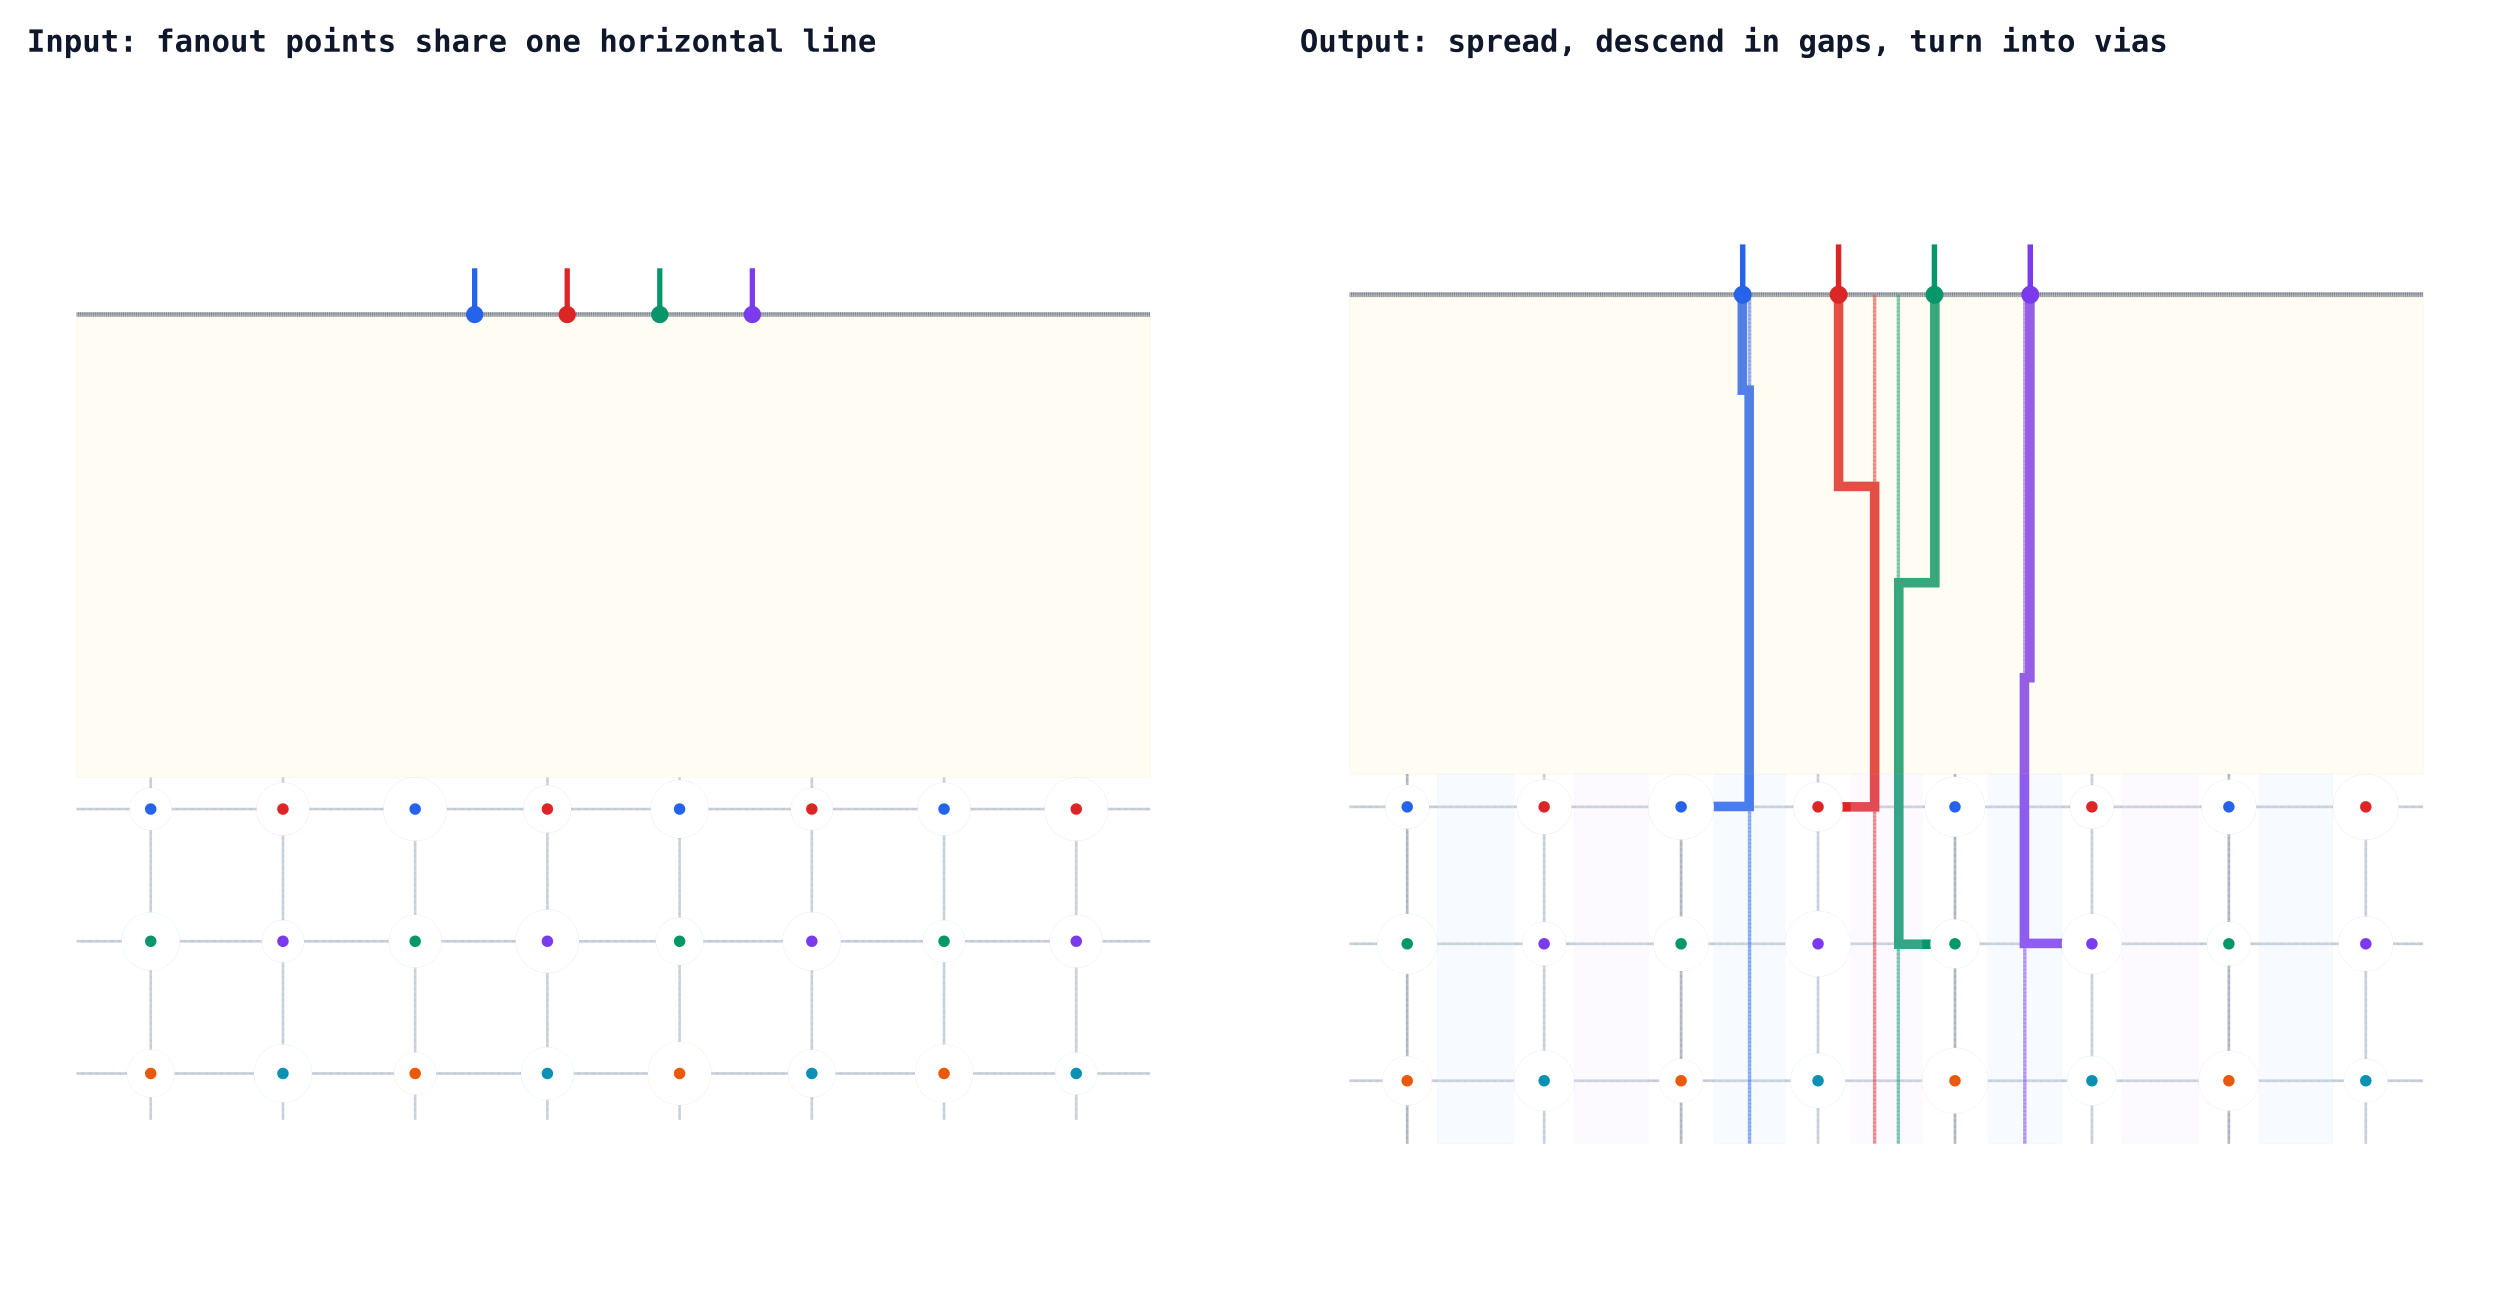
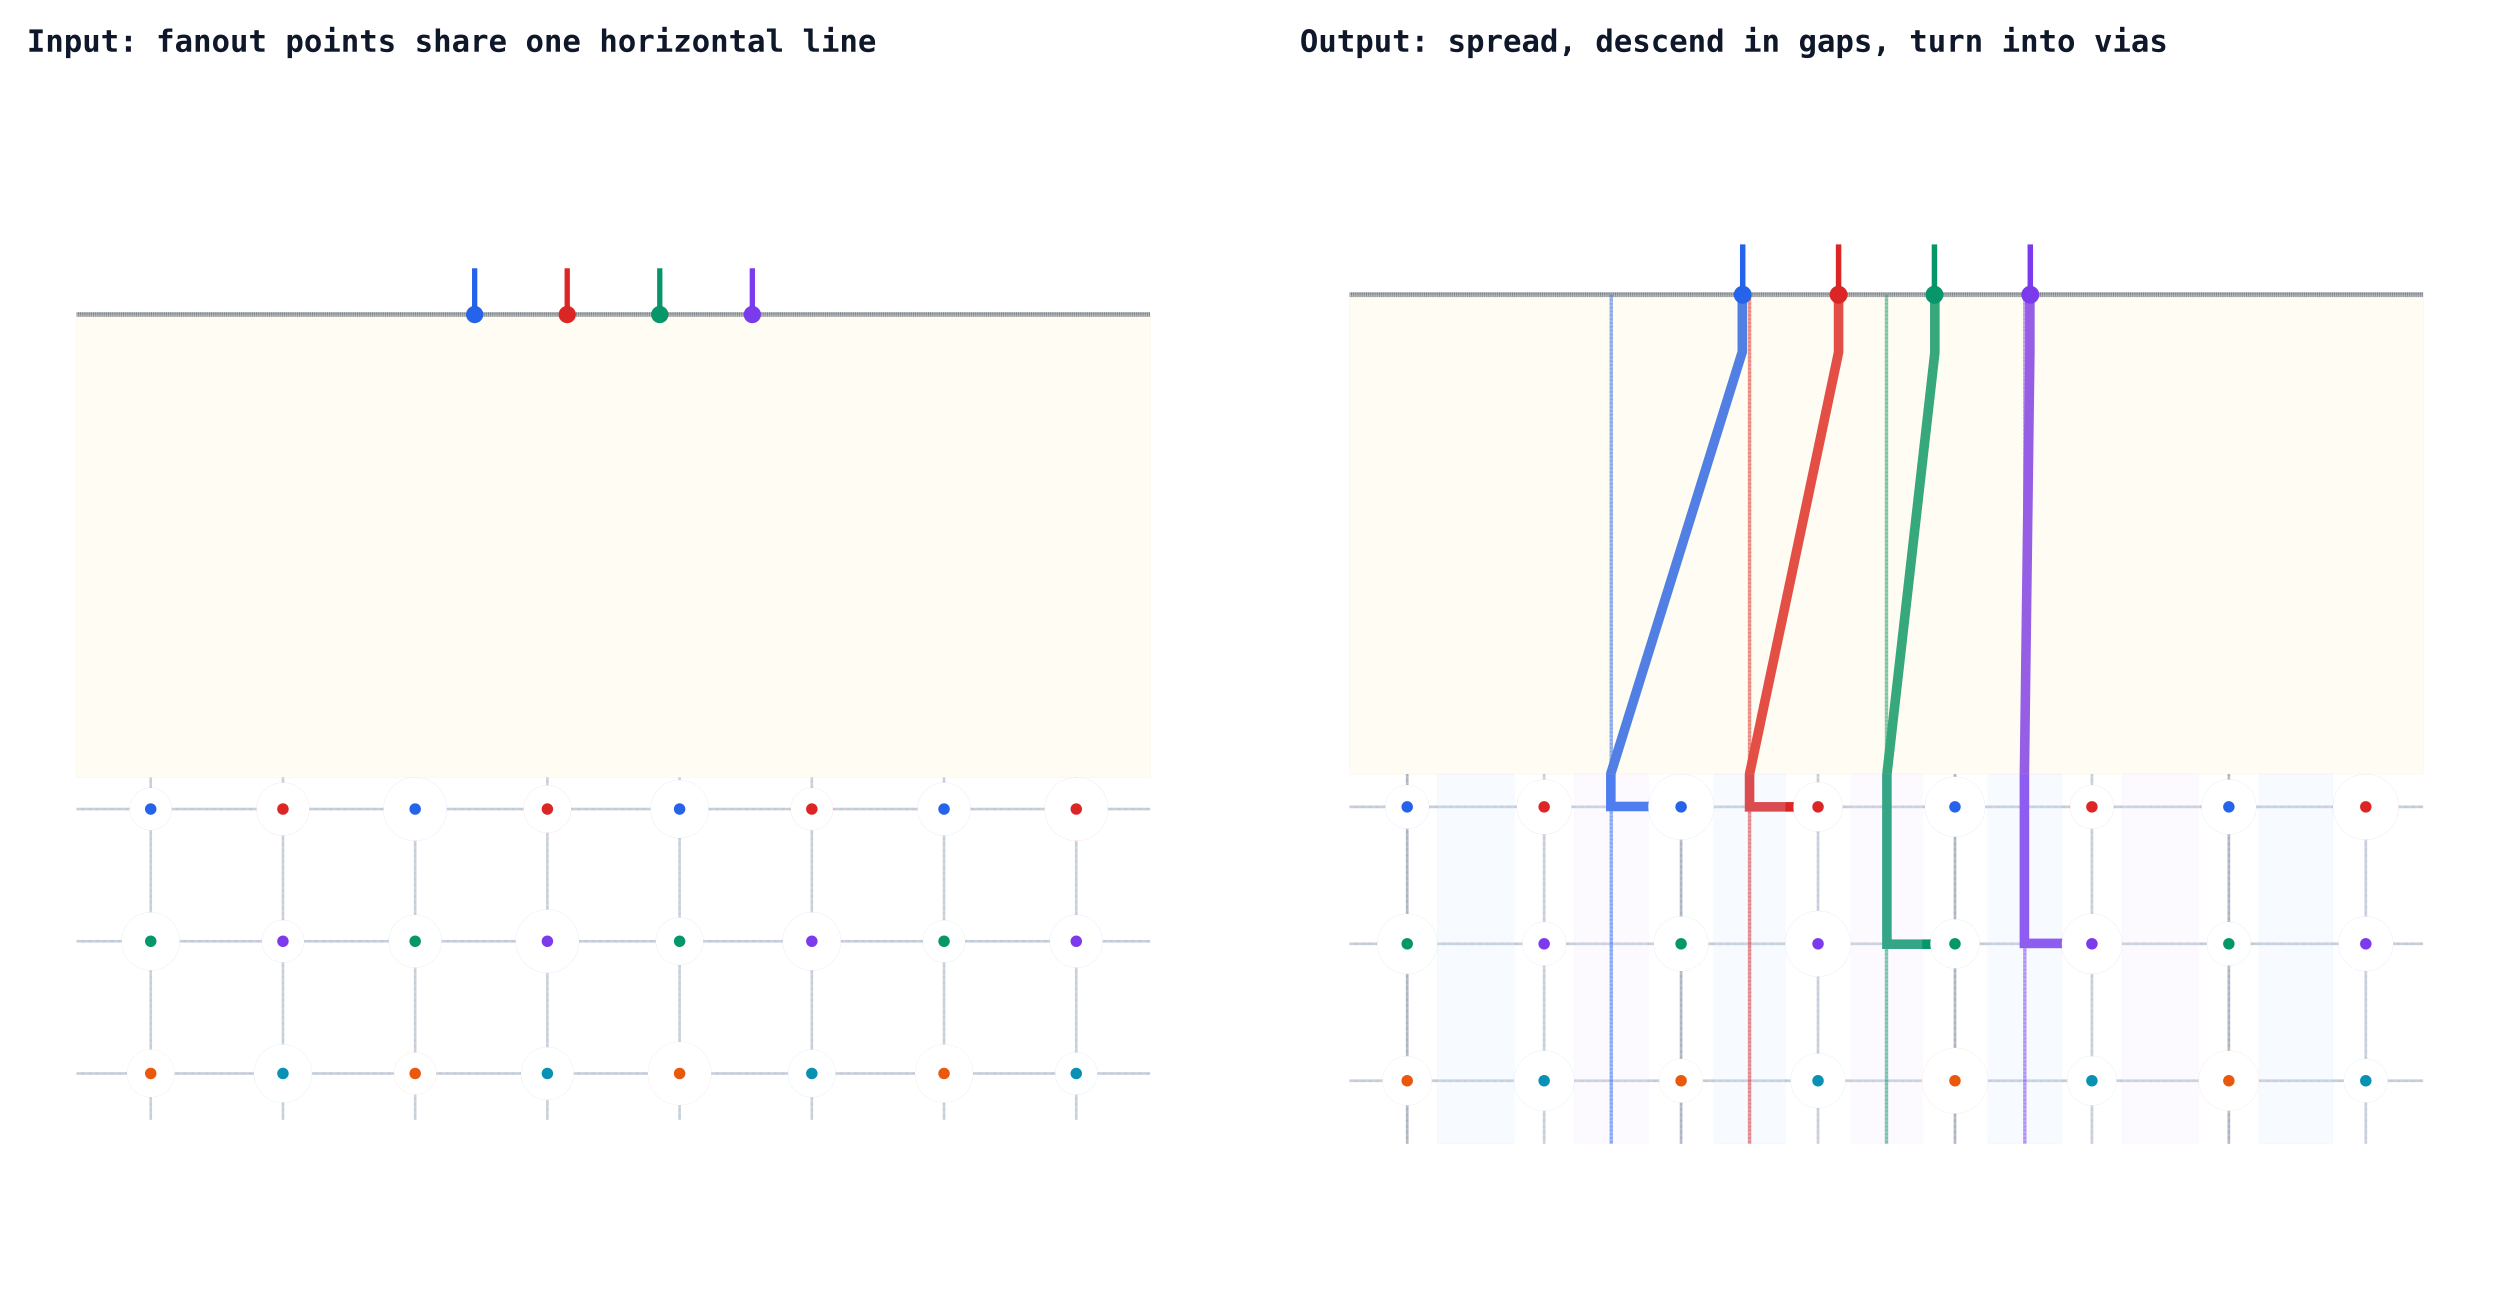
<svg xmlns="http://www.w3.org/2000/svg" width="1304" height="682" viewBox="0 0 1304 682">
  <g transform="translate(0, 0) scale(1, 1) translate(0, 0)">
    <rect width="100%" height="100%" fill="white" />
    <text x="14" y="27" font-family="ui-monospace, monospace" font-size="16" font-weight="700" fill="#0f172a">Input: fanout points share one horizontal line</text>
    <g transform="translate(0 42)">
      <rect width="100%" height="100%" fill="white" />
      <g>
        <polyline data-points="4.9,12.18 4.9,11.48" data-type="line" data-label="N1 incoming fanout" points="247.586,97.931 247.586,122.069" fill="none" stroke="#2563eb" stroke-width="2.759" />
      </g>
      <g>
        <polyline data-points="6.300000000000001,12.18 6.300000000000001,11.48" data-type="line" data-label="N2 incoming fanout" points="295.862,97.931 295.862,122.069" fill="none" stroke="#dc2626" stroke-width="2.759" />
      </g>
      <g>
        <polyline data-points="7.700000000000001,12.18 7.700000000000001,11.48" data-type="line" data-label="N3 incoming fanout" points="344.138,97.931 344.138,122.069" fill="none" stroke="#059669" stroke-width="2.759" />
      </g>
      <g>
        <polyline data-points="9.100000000000001,12.18 9.100000000000001,11.48" data-type="line" data-label="N4 incoming fanout" points="392.414,97.931 392.414,122.069" fill="none" stroke="#7c3aed" stroke-width="2.759" />
      </g>
      <g>
        <polyline data-points="-1.12,11.48 15.120000000000001,11.48" data-type="line" data-label="horizontal fanout line" points="40,122.069 600,122.069" fill="none" stroke="#475569" stroke-width="2.414" stroke-dasharray="0.2 0.14" />
      </g>
      <g>
        <polyline data-points="-1.12,4 15.120000000000001,4" data-type="line" data-label="crossbar row y=4" points="40,380 600,380" fill="none" stroke="#94a3b8" stroke-width="1.379" stroke-dasharray="0.15 0.13" />
      </g>
      <g>
        <polyline data-points="-1.12,2 15.120000000000001,2" data-type="line" data-label="crossbar row y=2" points="40,448.966 600,448.966" fill="none" stroke="#94a3b8" stroke-width="1.379" stroke-dasharray="0.15 0.13" />
      </g>
      <g>
        <polyline data-points="-1.12,0 15.120000000000001,0" data-type="line" data-label="crossbar row y=0" points="40,517.931 600,517.931" fill="none" stroke="#94a3b8" stroke-width="1.379" stroke-dasharray="0.15 0.13" />
      </g>
      <g>
        <polyline data-points="0,-0.7 0,4.48" data-type="line" data-label="column x=0" points="78.621,542.069 78.621,363.448" fill="none" stroke="#94a3b8" stroke-width="1.379" stroke-dasharray="0.12 0.12" />
      </g>
      <g>
        <polyline data-points="2,-0.7 2,4.48" data-type="line" data-label="column x=2" points="147.586,542.069 147.586,363.448" fill="none" stroke="#94a3b8" stroke-width="1.379" stroke-dasharray="0.12 0.12" />
      </g>
      <g>
        <polyline data-points="4,-0.7 4,4.48" data-type="line" data-label="column x=4" points="216.552,542.069 216.552,363.448" fill="none" stroke="#94a3b8" stroke-width="1.379" stroke-dasharray="0.12 0.12" />
      </g>
      <g>
        <polyline data-points="6,-0.7 6,4.48" data-type="line" data-label="column x=6" points="285.517,542.069 285.517,363.448" fill="none" stroke="#94a3b8" stroke-width="1.379" stroke-dasharray="0.12 0.12" />
      </g>
      <g>
        <polyline data-points="8,-0.7 8,4.48" data-type="line" data-label="column x=8" points="354.483,542.069 354.483,363.448" fill="none" stroke="#94a3b8" stroke-width="1.379" stroke-dasharray="0.12 0.12" />
      </g>
      <g>
        <polyline data-points="10,-0.7 10,4.48" data-type="line" data-label="column x=10" points="423.448,542.069 423.448,363.448" fill="none" stroke="#94a3b8" stroke-width="1.379" stroke-dasharray="0.12 0.12" />
      </g>
      <g>
        <polyline data-points="12,-0.7 12,4.48" data-type="line" data-label="column x=12" points="492.414,542.069 492.414,363.448" fill="none" stroke="#94a3b8" stroke-width="1.379" stroke-dasharray="0.12 0.12" />
      </g>
      <g>
        <polyline data-points="14,-0.7 14,4.48" data-type="line" data-label="column x=14" points="561.379,542.069 561.379,363.448" fill="none" stroke="#94a3b8" stroke-width="1.379" stroke-dasharray="0.12 0.12" />
      </g>
      <g>
        <rect data-type="rect" data-label="spread zone" data-x="7" data-y="7.98" x="40" y="122.069" width="560" height="241.379" fill="rgba(254, 243, 199, 0.2)" stroke="#f59e0b" stroke-width="0.029" />
      </g>
      <circle data-type="circle" data-label="" data-x="4.9" data-y="11.48" cx="247.586" cy="122.069" r="4.483" fill="#2563eb" stroke="#0f172a" stroke-width="0.029" />
      <circle data-type="circle" data-label="" data-x="6.300000000000001" data-y="11.48" cx="295.862" cy="122.069" r="4.483" fill="#dc2626" stroke="#0f172a" stroke-width="0.029" />
      <circle data-type="circle" data-label="" data-x="7.700000000000001" data-y="11.48" cx="344.138" cy="122.069" r="4.483" fill="#059669" stroke="#0f172a" stroke-width="0.029" />
      <circle data-type="circle" data-label="" data-x="9.100000000000001" data-y="11.48" cx="392.414" cy="122.069" r="4.483" fill="#7c3aed" stroke="#0f172a" stroke-width="0.029" />
      <circle data-type="circle" data-label="" data-x="0" data-y="4" cx="78.621" cy="380" r="11.034" fill="#ffffff" stroke="#2563eb" stroke-width="0.029" />
      <circle data-type="circle" data-label="" data-x="0" data-y="2" cx="78.621" cy="448.966" r="15.172" fill="#ffffff" stroke="#059669" stroke-width="0.029" />
      <circle data-type="circle" data-label="" data-x="0" data-y="0" cx="78.621" cy="517.931" r="12.414" fill="#ffffff" stroke="#ea580c" stroke-width="0.029" />
      <circle data-type="circle" data-label="" data-x="2" data-y="4" cx="147.586" cy="380" r="13.793" fill="#ffffff" stroke="#dc2626" stroke-width="0.029" />
      <circle data-type="circle" data-label="" data-x="2" data-y="2" cx="147.586" cy="448.966" r="11.034" fill="#ffffff" stroke="#7c3aed" stroke-width="0.029" />
      <circle data-type="circle" data-label="" data-x="2" data-y="0" cx="147.586" cy="517.931" r="15.172" fill="#ffffff" stroke="#0891b2" stroke-width="0.029" />
      <circle data-type="circle" data-label="" data-x="4" data-y="4" cx="216.552" cy="380" r="16.552" fill="#ffffff" stroke="#2563eb" stroke-width="0.029" />
      <circle data-type="circle" data-label="" data-x="4" data-y="2" cx="216.552" cy="448.966" r="13.793" fill="#ffffff" stroke="#059669" stroke-width="0.029" />
      <circle data-type="circle" data-label="" data-x="4" data-y="0" cx="216.552" cy="517.931" r="11.034" fill="#ffffff" stroke="#ea580c" stroke-width="0.029" />
      <circle data-type="circle" data-label="" data-x="6" data-y="4" cx="285.517" cy="380" r="12.414" fill="#ffffff" stroke="#dc2626" stroke-width="0.029" />
      <circle data-type="circle" data-label="" data-x="6" data-y="2" cx="285.517" cy="448.966" r="16.552" fill="#ffffff" stroke="#7c3aed" stroke-width="0.029" />
      <circle data-type="circle" data-label="" data-x="6" data-y="0" cx="285.517" cy="517.931" r="13.793" fill="#ffffff" stroke="#0891b2" stroke-width="0.029" />
      <circle data-type="circle" data-label="" data-x="8" data-y="4" cx="354.483" cy="380" r="15.172" fill="#ffffff" stroke="#2563eb" stroke-width="0.029" />
      <circle data-type="circle" data-label="" data-x="8" data-y="2" cx="354.483" cy="448.966" r="12.414" fill="#ffffff" stroke="#059669" stroke-width="0.029" />
      <circle data-type="circle" data-label="" data-x="8" data-y="0" cx="354.483" cy="517.931" r="16.552" fill="#ffffff" stroke="#ea580c" stroke-width="0.029" />
      <circle data-type="circle" data-label="" data-x="10" data-y="4" cx="423.448" cy="380" r="11.034" fill="#ffffff" stroke="#dc2626" stroke-width="0.029" />
      <circle data-type="circle" data-label="" data-x="10" data-y="2" cx="423.448" cy="448.966" r="15.172" fill="#ffffff" stroke="#7c3aed" stroke-width="0.029" />
      <circle data-type="circle" data-label="" data-x="10" data-y="0" cx="423.448" cy="517.931" r="12.414" fill="#ffffff" stroke="#0891b2" stroke-width="0.029" />
      <circle data-type="circle" data-label="" data-x="12" data-y="4" cx="492.414" cy="380" r="13.793" fill="#ffffff" stroke="#2563eb" stroke-width="0.029" />
      <circle data-type="circle" data-label="" data-x="12" data-y="2" cx="492.414" cy="448.966" r="11.034" fill="#ffffff" stroke="#059669" stroke-width="0.029" />
      <circle data-type="circle" data-label="" data-x="12" data-y="0" cx="492.414" cy="517.931" r="15.172" fill="#ffffff" stroke="#ea580c" stroke-width="0.029" />
      <circle data-type="circle" data-label="" data-x="14" data-y="4" cx="561.379" cy="380" r="16.552" fill="#ffffff" stroke="#dc2626" stroke-width="0.029" />
      <circle data-type="circle" data-label="" data-x="14" data-y="2" cx="561.379" cy="448.966" r="13.793" fill="#ffffff" stroke="#7c3aed" stroke-width="0.029" />
      <circle data-type="circle" data-label="" data-x="14" data-y="0" cx="561.379" cy="517.931" r="11.034" fill="#ffffff" stroke="#0891b2" stroke-width="0.029" />
      <g>
        <circle data-type="point" data-label="N1 fanout" data-x="4.9" data-y="11.48" cx="247.586" cy="122.069" r="3" fill="#2563eb" />
      </g>
      <g>
        <circle data-type="point" data-label="N2 fanout" data-x="6.300000000000001" data-y="11.48" cx="295.862" cy="122.069" r="3" fill="#dc2626" />
      </g>
      <g>
        <circle data-type="point" data-label="N3 fanout" data-x="7.700000000000001" data-y="11.48" cx="344.138" cy="122.069" r="3" fill="#059669" />
      </g>
      <g>
        <circle data-type="point" data-label="N4 fanout" data-x="9.100000000000001" data-y="11.48" cx="392.414" cy="122.069" r="3" fill="#7c3aed" />
      </g>
      <g>
        <circle data-type="point" data-label="N1" data-x="0" data-y="4" cx="78.621" cy="380" r="3" fill="#2563eb" />
      </g>
      <g>
        <circle data-type="point" data-label="N3" data-x="0" data-y="2" cx="78.621" cy="448.966" r="3" fill="#059669" />
      </g>
      <g>
        <circle data-type="point" data-label="N5" data-x="0" data-y="0" cx="78.621" cy="517.931" r="3" fill="#ea580c" />
      </g>
      <g>
        <circle data-type="point" data-label="N2" data-x="2" data-y="4" cx="147.586" cy="380" r="3" fill="#dc2626" />
      </g>
      <g>
        <circle data-type="point" data-label="N4" data-x="2" data-y="2" cx="147.586" cy="448.966" r="3" fill="#7c3aed" />
      </g>
      <g>
        <circle data-type="point" data-label="N6" data-x="2" data-y="0" cx="147.586" cy="517.931" r="3" fill="#0891b2" />
      </g>
      <g>
        <circle data-type="point" data-label="N1" data-x="4" data-y="4" cx="216.552" cy="380" r="3" fill="#2563eb" />
      </g>
      <g>
        <circle data-type="point" data-label="N3" data-x="4" data-y="2" cx="216.552" cy="448.966" r="3" fill="#059669" />
      </g>
      <g>
        <circle data-type="point" data-label="N5" data-x="4" data-y="0" cx="216.552" cy="517.931" r="3" fill="#ea580c" />
      </g>
      <g>
        <circle data-type="point" data-label="N2" data-x="6" data-y="4" cx="285.517" cy="380" r="3" fill="#dc2626" />
      </g>
      <g>
        <circle data-type="point" data-label="N4" data-x="6" data-y="2" cx="285.517" cy="448.966" r="3" fill="#7c3aed" />
      </g>
      <g>
        <circle data-type="point" data-label="N6" data-x="6" data-y="0" cx="285.517" cy="517.931" r="3" fill="#0891b2" />
      </g>
      <g>
        <circle data-type="point" data-label="N1" data-x="8" data-y="4" cx="354.483" cy="380" r="3" fill="#2563eb" />
      </g>
      <g>
        <circle data-type="point" data-label="N3" data-x="8" data-y="2" cx="354.483" cy="448.966" r="3" fill="#059669" />
      </g>
      <g>
        <circle data-type="point" data-label="N5" data-x="8" data-y="0" cx="354.483" cy="517.931" r="3" fill="#ea580c" />
      </g>
      <g>
        <circle data-type="point" data-label="N2" data-x="10" data-y="4" cx="423.448" cy="380" r="3" fill="#dc2626" />
      </g>
      <g>
        <circle data-type="point" data-label="N4" data-x="10" data-y="2" cx="423.448" cy="448.966" r="3" fill="#7c3aed" />
      </g>
      <g>
        <circle data-type="point" data-label="N6" data-x="10" data-y="0" cx="423.448" cy="517.931" r="3" fill="#0891b2" />
      </g>
      <g>
        <circle data-type="point" data-label="N1" data-x="12" data-y="4" cx="492.414" cy="380" r="3" fill="#2563eb" />
      </g>
      <g>
        <circle data-type="point" data-label="N3" data-x="12" data-y="2" cx="492.414" cy="448.966" r="3" fill="#059669" />
      </g>
      <g>
        <circle data-type="point" data-label="N5" data-x="12" data-y="0" cx="492.414" cy="517.931" r="3" fill="#ea580c" />
      </g>
      <g>
        <circle data-type="point" data-label="N2" data-x="14" data-y="4" cx="561.379" cy="380" r="3" fill="#dc2626" />
      </g>
      <g>
        <circle data-type="point" data-label="N4" data-x="14" data-y="2" cx="561.379" cy="448.966" r="3" fill="#7c3aed" />
      </g>
      <g>
        <circle data-type="point" data-label="N6" data-x="14" data-y="0" cx="561.379" cy="517.931" r="3" fill="#0891b2" />
      </g>
      <g id="crosshair" style="display: none">
        <line id="crosshair-h" y1="0" y2="640" stroke="#666" stroke-width="0.5" />
        <line id="crosshair-v" x1="0" x2="640" stroke="#666" stroke-width="0.5" />
        <text id="coordinates" font-family="monospace" font-size="12" fill="#666" />
      </g>
    </g>
  </g>
  <g transform="translate(664, 0) scale(1, 1) translate(0, 0)">
    <rect width="100%" height="100%" fill="white" />
    <text x="14" y="27" font-family="ui-monospace, monospace" font-size="16" font-weight="700" fill="#0f172a">Output: spread, descend in gaps, turn into vias</text>
    <g transform="translate(0 42)">
      <rect width="100%" height="100%" fill="white" />
      <g>
        <polyline data-points="4.9,12.21472 4.9,11.48" data-type="line" data-label="N1 incoming fanout" points="245,85.48 245,111.72" fill="none" stroke="#2563eb" stroke-width="2.857" />
      </g>
      <g>
        <polyline data-points="6.300000000000001,12.21472 6.300000000000001,11.48" data-type="line" data-label="N2 incoming fanout" points="295,85.48 295,111.72" fill="none" stroke="#dc2626" stroke-width="2.857" />
      </g>
      <g>
        <polyline data-points="7.700000000000001,12.21472 7.700000000000001,11.48" data-type="line" data-label="N3 incoming fanout" points="345,85.48 345,111.72" fill="none" stroke="#059669" stroke-width="2.857" />
      </g>
      <g>
        <polyline data-points="9.100000000000001,12.21472 9.100000000000001,11.48" data-type="line" data-label="N4 incoming fanout" points="395,85.48 395,111.72" fill="none" stroke="#7c3aed" stroke-width="2.857" />
      </g>
      <g>
        <polyline data-points="-0.84,11.48 14.84,11.48" data-type="line" data-label="horizontal fanout line" points="40,111.72 600,111.72" fill="none" stroke="#475569" stroke-width="2.5" stroke-dasharray="0.2 0.14" />
      </g>
      <g>
        <polyline data-points="-0.84,4 14.84,4" data-type="line" data-label="crossbar row y=4" points="40,378.863 600,378.863" fill="none" stroke="#94a3b8" stroke-width="1.429" stroke-dasharray="0.15 0.13" />
      </g>
      <g>
        <polyline data-points="-0.84,2 14.84,2" data-type="line" data-label="crossbar row y=2" points="40,450.291 600,450.291" fill="none" stroke="#94a3b8" stroke-width="1.429" stroke-dasharray="0.15 0.13" />
      </g>
      <g>
        <polyline data-points="-0.84,0 14.84,0" data-type="line" data-label="crossbar row y=0" points="40,521.72 600,521.72" fill="none" stroke="#94a3b8" stroke-width="1.429" stroke-dasharray="0.15 0.13" />
      </g>
      <g>
        <polyline data-points="0,-0.9184000000000001 0,4.48" data-type="line" data-label="crossbar column x=0" points="70,554.52 70,361.72" fill="none" stroke="#64748b" stroke-width="1.429" stroke-dasharray="0.12 0.12" />
      </g>
      <g>
        <polyline data-points="2,-0.9184000000000001 2,4.48" data-type="line" data-label="crossbar column x=2" points="141.429,554.52 141.429,361.72" fill="none" stroke="#94a3b8" stroke-width="1.429" stroke-dasharray="0.12 0.12" />
      </g>
      <g>
        <polyline data-points="4,-0.9184000000000001 4,4.48" data-type="line" data-label="crossbar column x=4" points="212.857,554.52 212.857,361.72" fill="none" stroke="#64748b" stroke-width="1.429" stroke-dasharray="0.12 0.12" />
      </g>
      <g>
        <polyline data-points="6,-0.9184000000000001 6,4.48" data-type="line" data-label="crossbar column x=6" points="284.286,554.52 284.286,361.72" fill="none" stroke="#94a3b8" stroke-width="1.429" stroke-dasharray="0.12 0.12" />
      </g>
      <g>
        <polyline data-points="8,-0.9184000000000001 8,4.48" data-type="line" data-label="crossbar column x=8" points="355.714,554.52 355.714,361.72" fill="none" stroke="#64748b" stroke-width="1.429" stroke-dasharray="0.12 0.12" />
      </g>
      <g>
        <polyline data-points="10,-0.9184000000000001 10,4.48" data-type="line" data-label="crossbar column x=10" points="427.143,554.52 427.143,361.72" fill="none" stroke="#94a3b8" stroke-width="1.429" stroke-dasharray="0.12 0.12" />
      </g>
      <g>
        <polyline data-points="12,-0.9184000000000001 12,4.48" data-type="line" data-label="crossbar column x=12" points="498.571,554.52 498.571,361.72" fill="none" stroke="#64748b" stroke-width="1.429" stroke-dasharray="0.12 0.12" />
      </g>
      <g>
        <polyline data-points="14,-0.9184000000000001 14,4.48" data-type="line" data-label="crossbar column x=14" points="570,554.52 570,361.72" fill="none" stroke="#94a3b8" stroke-width="1.429" stroke-dasharray="0.12 0.12" />
      </g>
      <g>
-         <polyline data-points="5,-0.9184000000000001 5,11.48" data-type="line" data-label="N1 gap track" points="248.571,554.52 248.571,111.72" fill="none" stroke="#2563eb" stroke-width="1.786" stroke-dasharray="0.18 0.12" />
-       </g>
-       <g>
-         <polyline data-points="6.826666666666667,-0.9184000000000001 6.826666666666667,11.48" data-type="line" data-label="N2 gap track" points="313.81,554.52 313.81,111.72" fill="none" stroke="#dc2626" stroke-width="1.786" stroke-dasharray="0.18 0.12" />
-       </g>
-       <g>
-         <polyline data-points="7.173333333333333,-0.9184000000000001 7.173333333333333,11.48" data-type="line" data-label="N3 gap track" points="326.19,554.52 326.19,111.72" fill="none" stroke="#059669" stroke-width="1.786" stroke-dasharray="0.18 0.12" />
+         <polyline data-points="2.98,-0.9184000000000001 2.98,11.48" data-type="line" data-label="N1 gap track" points="176.429,554.52 176.429,111.72" fill="none" stroke="#2563eb" stroke-width="1.786" stroke-dasharray="0.18 0.12" />
+       </g>
+       <g>
+         <polyline data-points="5,-0.9184000000000001 5,11.48" data-type="line" data-label="N2 gap track" points="248.571,554.52 248.571,111.72" fill="none" stroke="#dc2626" stroke-width="1.786" stroke-dasharray="0.18 0.12" />
+       </g>
+       <g>
+         <polyline data-points="7,-0.9184000000000001 7,11.48" data-type="line" data-label="N3 gap track" points="320,554.52 320,111.72" fill="none" stroke="#059669" stroke-width="1.786" stroke-dasharray="0.18 0.12" />
      </g>
      <g>
        <polyline data-points="9.02,-0.9184000000000001 9.02,11.48" data-type="line" data-label="N4 gap track" points="392.143,554.52 392.143,111.72" fill="none" stroke="#7c3aed" stroke-width="1.786" stroke-dasharray="0.18 0.12" />
      </g>
      <g>
-         <polyline data-points="4.894,11.486 4.894,10.086 4.994,10.086 4.994,4.006 3.994,4.006" data-type="line" data-label="N1: gap 2, turn left (visual offset only)" points="244.786,111.506 244.786,161.506 248.357,161.506 248.357,378.649 212.643,378.649" fill="none" stroke="#2563eb" stroke-width="5" />
-       </g>
-       <g>
-         <polyline data-points="6.300000000000001,11.48 6.300000000000001,8.68 6.826666666666667,8.68 6.826666666666667,4 6,4" data-type="line" data-label="N2: gap 3, turn left (visual offset only)" points="295,111.72 295,211.72 313.81,211.72 313.81,378.863 284.286,378.863" fill="none" stroke="#dc2626" stroke-width="5" />
-       </g>
-       <g>
-         <polyline data-points="7.706000000000001,11.474 7.706000000000001,7.274 7.179333333333333,7.274 7.179333333333333,1.994 8.006,1.994" data-type="line" data-label="N3: gap 3, turn right (visual offset only)" points="345.214,111.934 345.214,261.934 326.405,261.934 326.405,450.506 355.929,450.506" fill="none" stroke="#059669" stroke-width="5" />
-       </g>
-       <g>
-         <polyline data-points="9.094000000000001,11.486 9.094000000000001,5.886 9.014,5.886 9.014,2.006 9.994,2.006" data-type="line" data-label="N4: gap 4, turn right (visual offset only)" points="394.786,111.506 394.786,311.506 391.929,311.506 391.929,450.077 426.929,450.077" fill="none" stroke="#7c3aed" stroke-width="5" />
+         <polyline data-points="4.894,11.486 4.894,10.646 2.974,4.486000000000001 2.974,4.006 3.994,4.006" data-type="line" data-label="N1: gap 1, turn right (visual offset only)" points="244.786,111.506 244.786,141.506 176.214,361.506 176.214,378.649 212.643,378.649" fill="none" stroke="#2563eb" stroke-width="5" />
+       </g>
+       <g>
+         <polyline data-points="6.300000000000001,11.48 6.300000000000001,10.64 5,4.48 5,4 6,4" data-type="line" data-label="N2: gap 2, turn right (visual offset only)" points="295,111.72 295,141.72 248.571,361.72 248.571,378.863 284.286,378.863" fill="none" stroke="#dc2626" stroke-width="5" />
+       </g>
+       <g>
+         <polyline data-points="7.706000000000001,11.474 7.706000000000001,10.634 7.006,4.474 7.006,1.994 8.006,1.994" data-type="line" data-label="N3: gap 3, turn right (visual offset only)" points="345.214,111.934 345.214,141.934 320.214,361.934 320.214,450.506 355.929,450.506" fill="none" stroke="#059669" stroke-width="5" />
+       </g>
+       <g>
+         <polyline data-points="9.094000000000001,11.486 9.094000000000001,10.646 9.014,4.486000000000001 9.014,2.006 9.994,2.006" data-type="line" data-label="N4: gap 4, turn right (visual offset only)" points="394.786,111.506 394.786,141.506 391.929,361.506 391.929,450.077 426.929,450.077" fill="none" stroke="#7c3aed" stroke-width="5" />
      </g>
      <g>
        <rect data-type="rect" data-label="column gap 0" data-x="1" data-y="1.7808000000000002" x="85.714" y="361.72" width="40" height="192.8" fill="rgba(219, 234, 254, 0.2)" stroke="#93c5fd" stroke-width="0.028" />
      </g>
      <g>
        <rect data-type="rect" data-label="column gap 1" data-x="2.98" data-y="1.7808000000000002" x="157.143" y="361.72" width="38.571" height="192.8" fill="rgba(243, 232, 255, 0.2)" stroke="#d8b4fe" stroke-width="0.028" />
      </g>
      <g>
        <rect data-type="rect" data-label="column gap 2" data-x="5" data-y="1.7808000000000002" x="230" y="361.72" width="37.143" height="192.8" fill="rgba(219, 234, 254, 0.2)" stroke="#93c5fd" stroke-width="0.028" />
      </g>
      <g>
        <rect data-type="rect" data-label="column gap 3" data-x="7" data-y="1.7808000000000002" x="301.429" y="361.72" width="37.143" height="192.8" fill="rgba(243, 232, 255, 0.2)" stroke="#d8b4fe" stroke-width="0.028" />
      </g>
      <g>
        <rect data-type="rect" data-label="column gap 4" data-x="9.02" data-y="1.7808000000000002" x="372.857" y="361.72" width="38.571" height="192.8" fill="rgba(219, 234, 254, 0.2)" stroke="#93c5fd" stroke-width="0.028" />
      </g>
      <g>
        <rect data-type="rect" data-label="column gap 5" data-x="11" data-y="1.7808000000000002" x="442.857" y="361.72" width="40" height="192.8" fill="rgba(243, 232, 255, 0.2)" stroke="#d8b4fe" stroke-width="0.028" />
      </g>
      <g>
        <rect data-type="rect" data-label="column gap 6" data-x="12.98" data-y="1.7808000000000002" x="514.286" y="361.72" width="38.571" height="192.8" fill="rgba(219, 234, 254, 0.2)" stroke="#93c5fd" stroke-width="0.028" />
      </g>
      <g>
        <rect data-type="rect" data-label="spread zone" data-x="7" data-y="7.98" x="40" y="111.72" width="560" height="250" fill="rgba(254, 243, 199, 0.2)" stroke="#f59e0b" stroke-width="0.028" />
      </g>
      <circle data-type="circle" data-label="" data-x="4.9" data-y="11.48" cx="245" cy="111.72" r="4.643" fill="#2563eb" stroke="#0f172a" stroke-width="0.028" />
      <circle data-type="circle" data-label="" data-x="6.300000000000001" data-y="11.48" cx="295" cy="111.72" r="4.643" fill="#dc2626" stroke="#0f172a" stroke-width="0.028" />
      <circle data-type="circle" data-label="" data-x="7.700000000000001" data-y="11.48" cx="345" cy="111.72" r="4.643" fill="#059669" stroke="#0f172a" stroke-width="0.028" />
      <circle data-type="circle" data-label="" data-x="9.100000000000001" data-y="11.48" cx="395" cy="111.72" r="4.643" fill="#7c3aed" stroke="#0f172a" stroke-width="0.028" />
      <circle data-type="circle" data-label="" data-x="0" data-y="4" cx="70" cy="378.863" r="11.429" fill="#ffffff" stroke="#2563eb" stroke-width="0.028" />
      <circle data-type="circle" data-label="" data-x="0" data-y="2" cx="70" cy="450.291" r="15.714" fill="#ffffff" stroke="#059669" stroke-width="0.028" />
      <circle data-type="circle" data-label="" data-x="0" data-y="0" cx="70" cy="521.72" r="12.857" fill="#ffffff" stroke="#ea580c" stroke-width="0.028" />
      <circle data-type="circle" data-label="" data-x="2" data-y="4" cx="141.429" cy="378.863" r="14.286" fill="#ffffff" stroke="#dc2626" stroke-width="0.028" />
      <circle data-type="circle" data-label="" data-x="2" data-y="2" cx="141.429" cy="450.291" r="11.429" fill="#ffffff" stroke="#7c3aed" stroke-width="0.028" />
      <circle data-type="circle" data-label="" data-x="2" data-y="0" cx="141.429" cy="521.72" r="15.714" fill="#ffffff" stroke="#0891b2" stroke-width="0.028" />
      <circle data-type="circle" data-label="" data-x="4" data-y="4" cx="212.857" cy="378.863" r="17.143" fill="#ffffff" stroke="#2563eb" stroke-width="0.028" />
      <circle data-type="circle" data-label="" data-x="4" data-y="2" cx="212.857" cy="450.291" r="14.286" fill="#ffffff" stroke="#059669" stroke-width="0.028" />
      <circle data-type="circle" data-label="" data-x="4" data-y="0" cx="212.857" cy="521.72" r="11.429" fill="#ffffff" stroke="#ea580c" stroke-width="0.028" />
      <circle data-type="circle" data-label="" data-x="6" data-y="4" cx="284.286" cy="378.863" r="12.857" fill="#ffffff" stroke="#dc2626" stroke-width="0.028" />
      <circle data-type="circle" data-label="" data-x="6" data-y="2" cx="284.286" cy="450.291" r="17.143" fill="#ffffff" stroke="#7c3aed" stroke-width="0.028" />
      <circle data-type="circle" data-label="" data-x="6" data-y="0" cx="284.286" cy="521.72" r="14.286" fill="#ffffff" stroke="#0891b2" stroke-width="0.028" />
      <circle data-type="circle" data-label="" data-x="8" data-y="4" cx="355.714" cy="378.863" r="15.714" fill="#ffffff" stroke="#2563eb" stroke-width="0.028" />
      <circle data-type="circle" data-label="" data-x="8" data-y="2" cx="355.714" cy="450.291" r="12.857" fill="#ffffff" stroke="#059669" stroke-width="0.028" />
      <circle data-type="circle" data-label="" data-x="8" data-y="0" cx="355.714" cy="521.72" r="17.143" fill="#ffffff" stroke="#ea580c" stroke-width="0.028" />
      <circle data-type="circle" data-label="" data-x="10" data-y="4" cx="427.143" cy="378.863" r="11.429" fill="#ffffff" stroke="#dc2626" stroke-width="0.028" />
      <circle data-type="circle" data-label="" data-x="10" data-y="2" cx="427.143" cy="450.291" r="15.714" fill="#ffffff" stroke="#7c3aed" stroke-width="0.028" />
      <circle data-type="circle" data-label="" data-x="10" data-y="0" cx="427.143" cy="521.72" r="12.857" fill="#ffffff" stroke="#0891b2" stroke-width="0.028" />
      <circle data-type="circle" data-label="" data-x="12" data-y="4" cx="498.571" cy="378.863" r="14.286" fill="#ffffff" stroke="#2563eb" stroke-width="0.028" />
      <circle data-type="circle" data-label="" data-x="12" data-y="2" cx="498.571" cy="450.291" r="11.429" fill="#ffffff" stroke="#059669" stroke-width="0.028" />
      <circle data-type="circle" data-label="" data-x="12" data-y="0" cx="498.571" cy="521.72" r="15.714" fill="#ffffff" stroke="#ea580c" stroke-width="0.028" />
      <circle data-type="circle" data-label="" data-x="14" data-y="4" cx="570" cy="378.863" r="17.143" fill="#ffffff" stroke="#dc2626" stroke-width="0.028" />
      <circle data-type="circle" data-label="" data-x="14" data-y="2" cx="570" cy="450.291" r="14.286" fill="#ffffff" stroke="#7c3aed" stroke-width="0.028" />
      <circle data-type="circle" data-label="" data-x="14" data-y="0" cx="570" cy="521.72" r="11.429" fill="#ffffff" stroke="#0891b2" stroke-width="0.028" />
      <g>
        <circle data-type="point" data-label="N1 fanout" data-x="4.9" data-y="11.48" cx="245" cy="111.72" r="3" fill="#2563eb" />
      </g>
      <g>
        <circle data-type="point" data-label="N2 fanout" data-x="6.300000000000001" data-y="11.48" cx="295" cy="111.72" r="3" fill="#dc2626" />
      </g>
      <g>
        <circle data-type="point" data-label="N3 fanout" data-x="7.700000000000001" data-y="11.48" cx="345" cy="111.72" r="3" fill="#059669" />
      </g>
      <g>
        <circle data-type="point" data-label="N4 fanout" data-x="9.100000000000001" data-y="11.48" cx="395" cy="111.72" r="3" fill="#7c3aed" />
      </g>
      <g>
        <circle data-type="point" data-label="N1 via" data-x="0" data-y="4" cx="70" cy="378.863" r="3" fill="#2563eb" />
      </g>
      <g>
        <circle data-type="point" data-label="N3 via" data-x="0" data-y="2" cx="70" cy="450.291" r="3" fill="#059669" />
      </g>
      <g>
        <circle data-type="point" data-label="N5 via" data-x="0" data-y="0" cx="70" cy="521.72" r="3" fill="#ea580c" />
      </g>
      <g>
        <circle data-type="point" data-label="N2 via" data-x="2" data-y="4" cx="141.429" cy="378.863" r="3" fill="#dc2626" />
      </g>
      <g>
        <circle data-type="point" data-label="N4 via" data-x="2" data-y="2" cx="141.429" cy="450.291" r="3" fill="#7c3aed" />
      </g>
      <g>
        <circle data-type="point" data-label="N6 via" data-x="2" data-y="0" cx="141.429" cy="521.72" r="3" fill="#0891b2" />
      </g>
      <g>
        <circle data-type="point" data-label="N1 via" data-x="4" data-y="4" cx="212.857" cy="378.863" r="3" fill="#2563eb" />
      </g>
      <g>
        <circle data-type="point" data-label="N3 via" data-x="4" data-y="2" cx="212.857" cy="450.291" r="3" fill="#059669" />
      </g>
      <g>
        <circle data-type="point" data-label="N5 via" data-x="4" data-y="0" cx="212.857" cy="521.72" r="3" fill="#ea580c" />
      </g>
      <g>
        <circle data-type="point" data-label="N2 via" data-x="6" data-y="4" cx="284.286" cy="378.863" r="3" fill="#dc2626" />
      </g>
      <g>
        <circle data-type="point" data-label="N4 via" data-x="6" data-y="2" cx="284.286" cy="450.291" r="3" fill="#7c3aed" />
      </g>
      <g>
        <circle data-type="point" data-label="N6 via" data-x="6" data-y="0" cx="284.286" cy="521.72" r="3" fill="#0891b2" />
      </g>
      <g>
        <circle data-type="point" data-label="N1 via" data-x="8" data-y="4" cx="355.714" cy="378.863" r="3" fill="#2563eb" />
      </g>
      <g>
        <circle data-type="point" data-label="N3 via" data-x="8" data-y="2" cx="355.714" cy="450.291" r="3" fill="#059669" />
      </g>
      <g>
        <circle data-type="point" data-label="N5 via" data-x="8" data-y="0" cx="355.714" cy="521.72" r="3" fill="#ea580c" />
      </g>
      <g>
        <circle data-type="point" data-label="N2 via" data-x="10" data-y="4" cx="427.143" cy="378.863" r="3" fill="#dc2626" />
      </g>
      <g>
        <circle data-type="point" data-label="N4 via" data-x="10" data-y="2" cx="427.143" cy="450.291" r="3" fill="#7c3aed" />
      </g>
      <g>
        <circle data-type="point" data-label="N6 via" data-x="10" data-y="0" cx="427.143" cy="521.72" r="3" fill="#0891b2" />
      </g>
      <g>
        <circle data-type="point" data-label="N1 via" data-x="12" data-y="4" cx="498.571" cy="378.863" r="3" fill="#2563eb" />
      </g>
      <g>
        <circle data-type="point" data-label="N3 via" data-x="12" data-y="2" cx="498.571" cy="450.291" r="3" fill="#059669" />
      </g>
      <g>
        <circle data-type="point" data-label="N5 via" data-x="12" data-y="0" cx="498.571" cy="521.72" r="3" fill="#ea580c" />
      </g>
      <g>
        <circle data-type="point" data-label="N2 via" data-x="14" data-y="4" cx="570" cy="378.863" r="3" fill="#dc2626" />
      </g>
      <g>
        <circle data-type="point" data-label="N4 via" data-x="14" data-y="2" cx="570" cy="450.291" r="3" fill="#7c3aed" />
      </g>
      <g>
        <circle data-type="point" data-label="N6 via" data-x="14" data-y="0" cx="570" cy="521.72" r="3" fill="#0891b2" />
      </g>
      <g id="crosshair__stack1" style="display: none">
        <line id="crosshair-h__stack1" y1="0" y2="640" stroke="#666" stroke-width="0.5" />
        <line id="crosshair-v__stack1" x1="0" x2="640" stroke="#666" stroke-width="0.5" />
        <text id="coordinates__stack1" font-family="monospace" font-size="12" fill="#666" />
      </g>
    </g>
  </g>
</svg>
